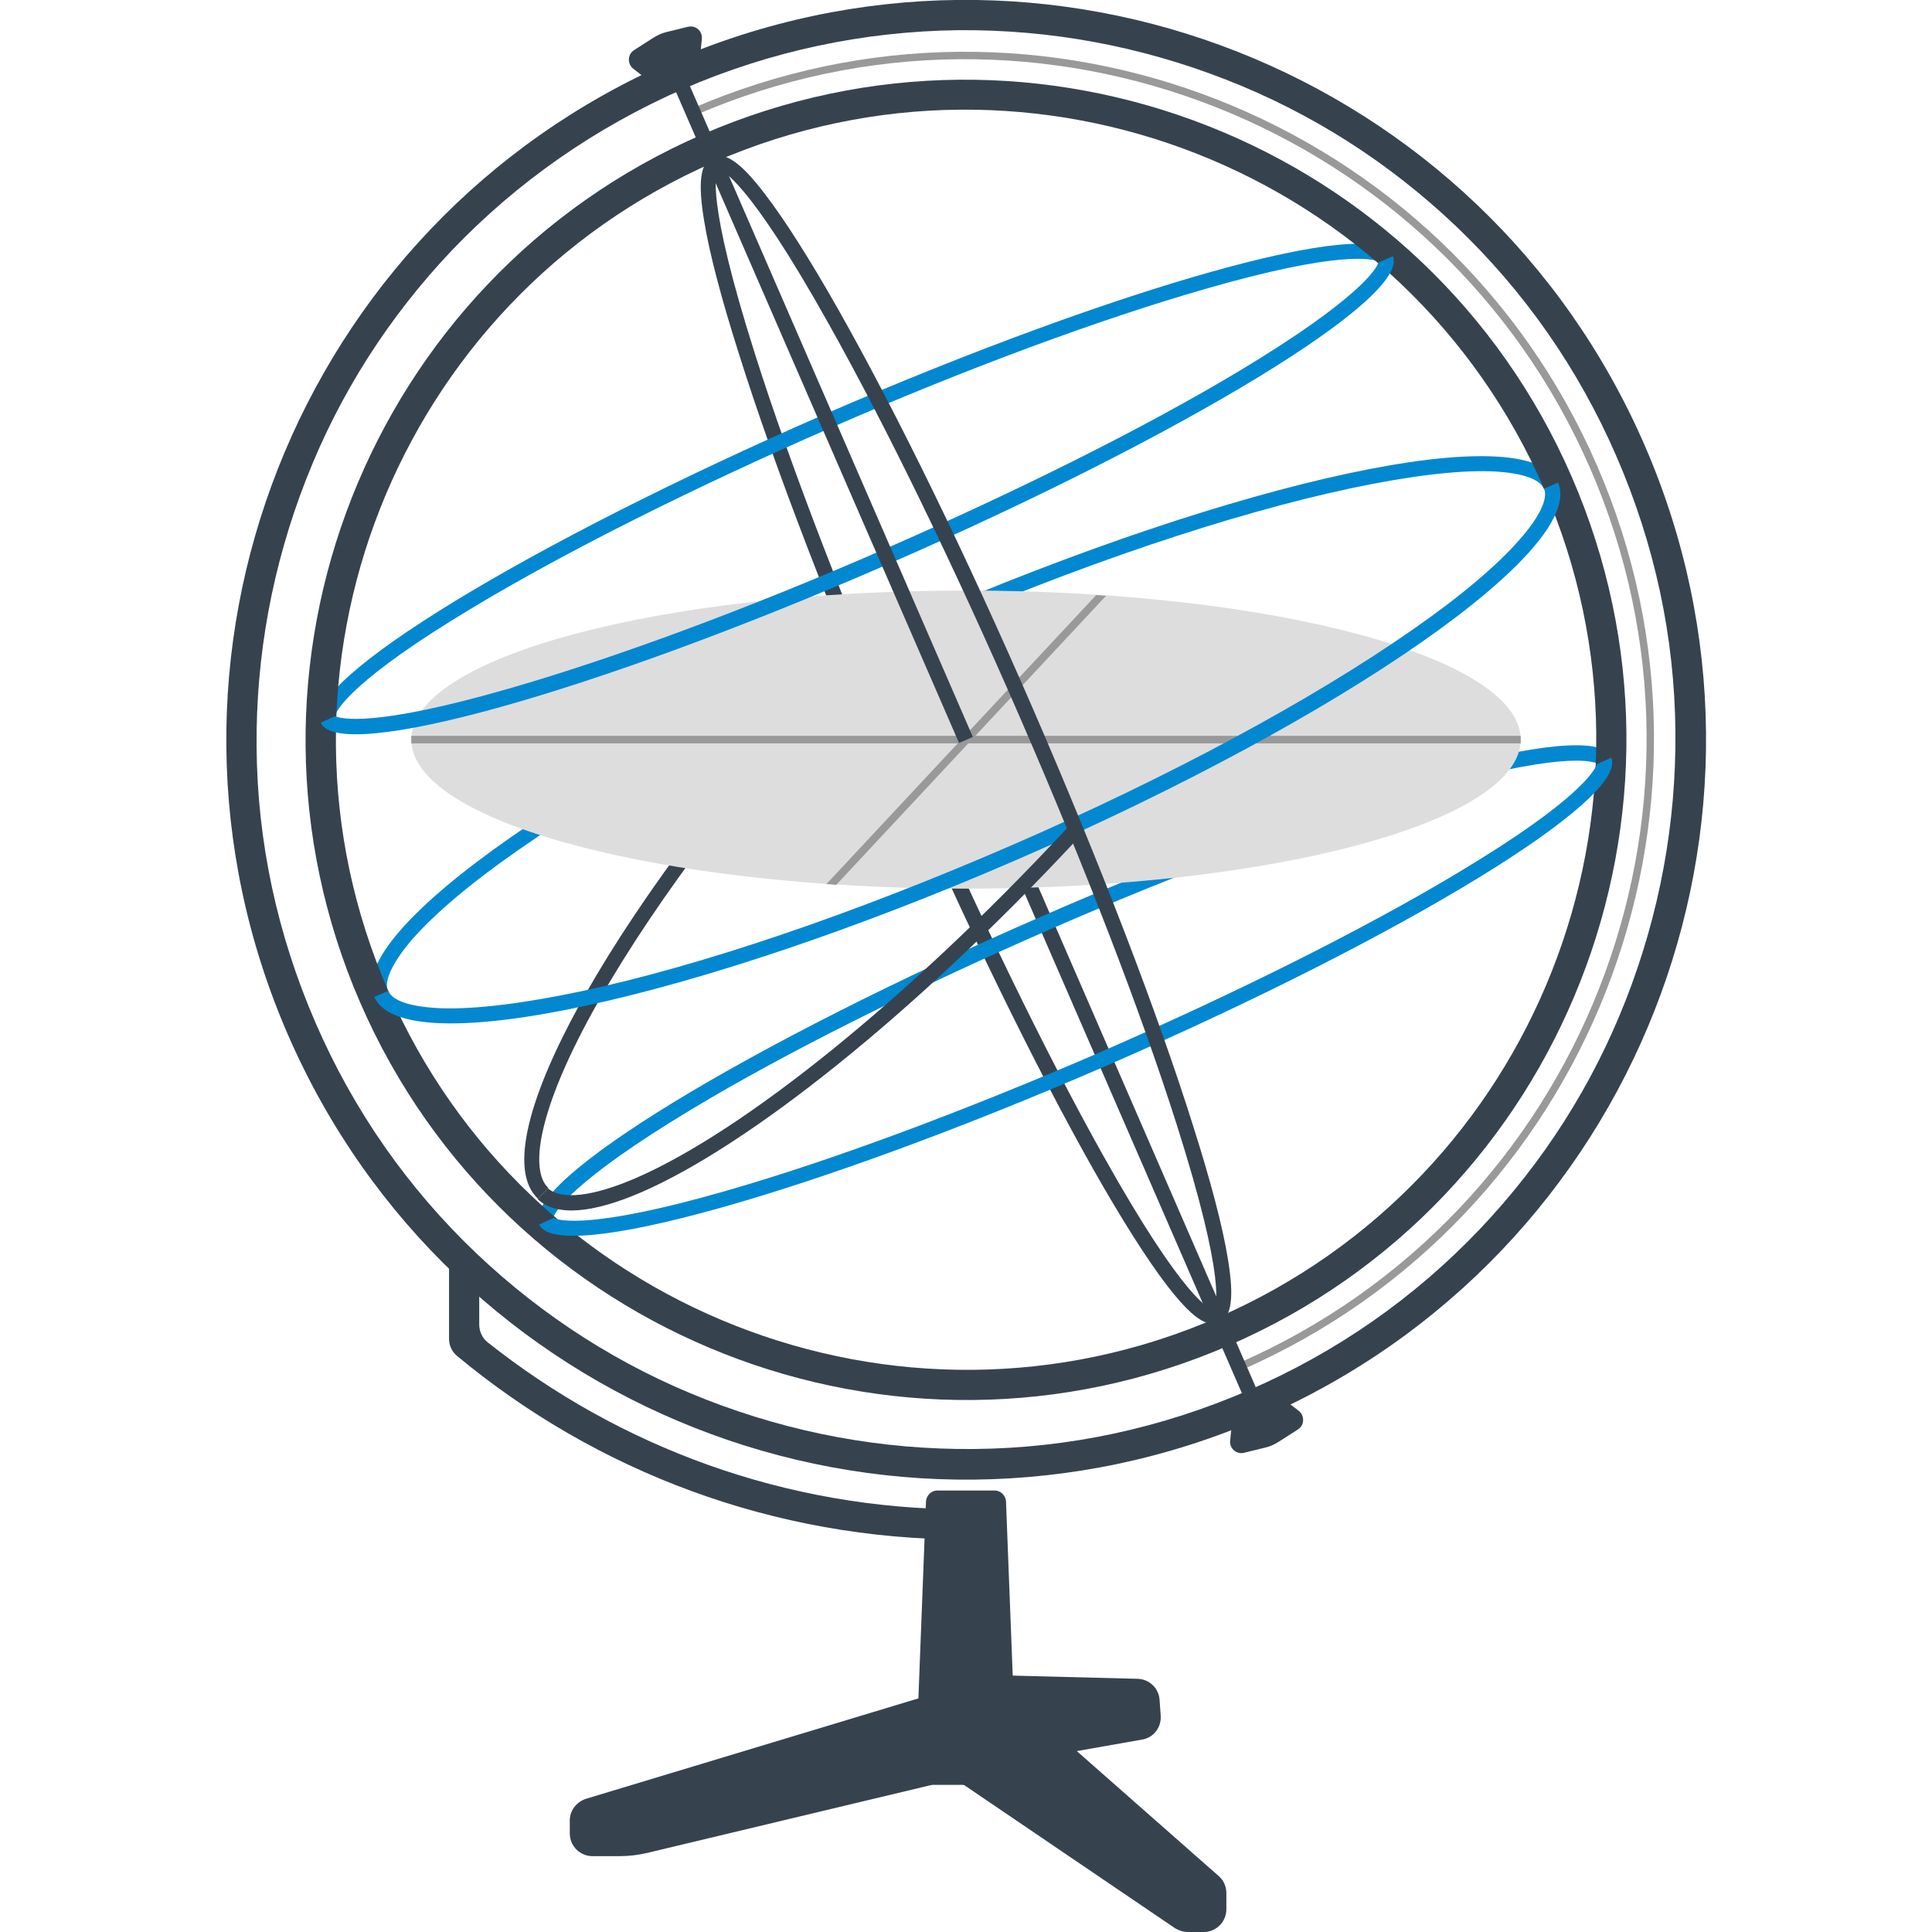
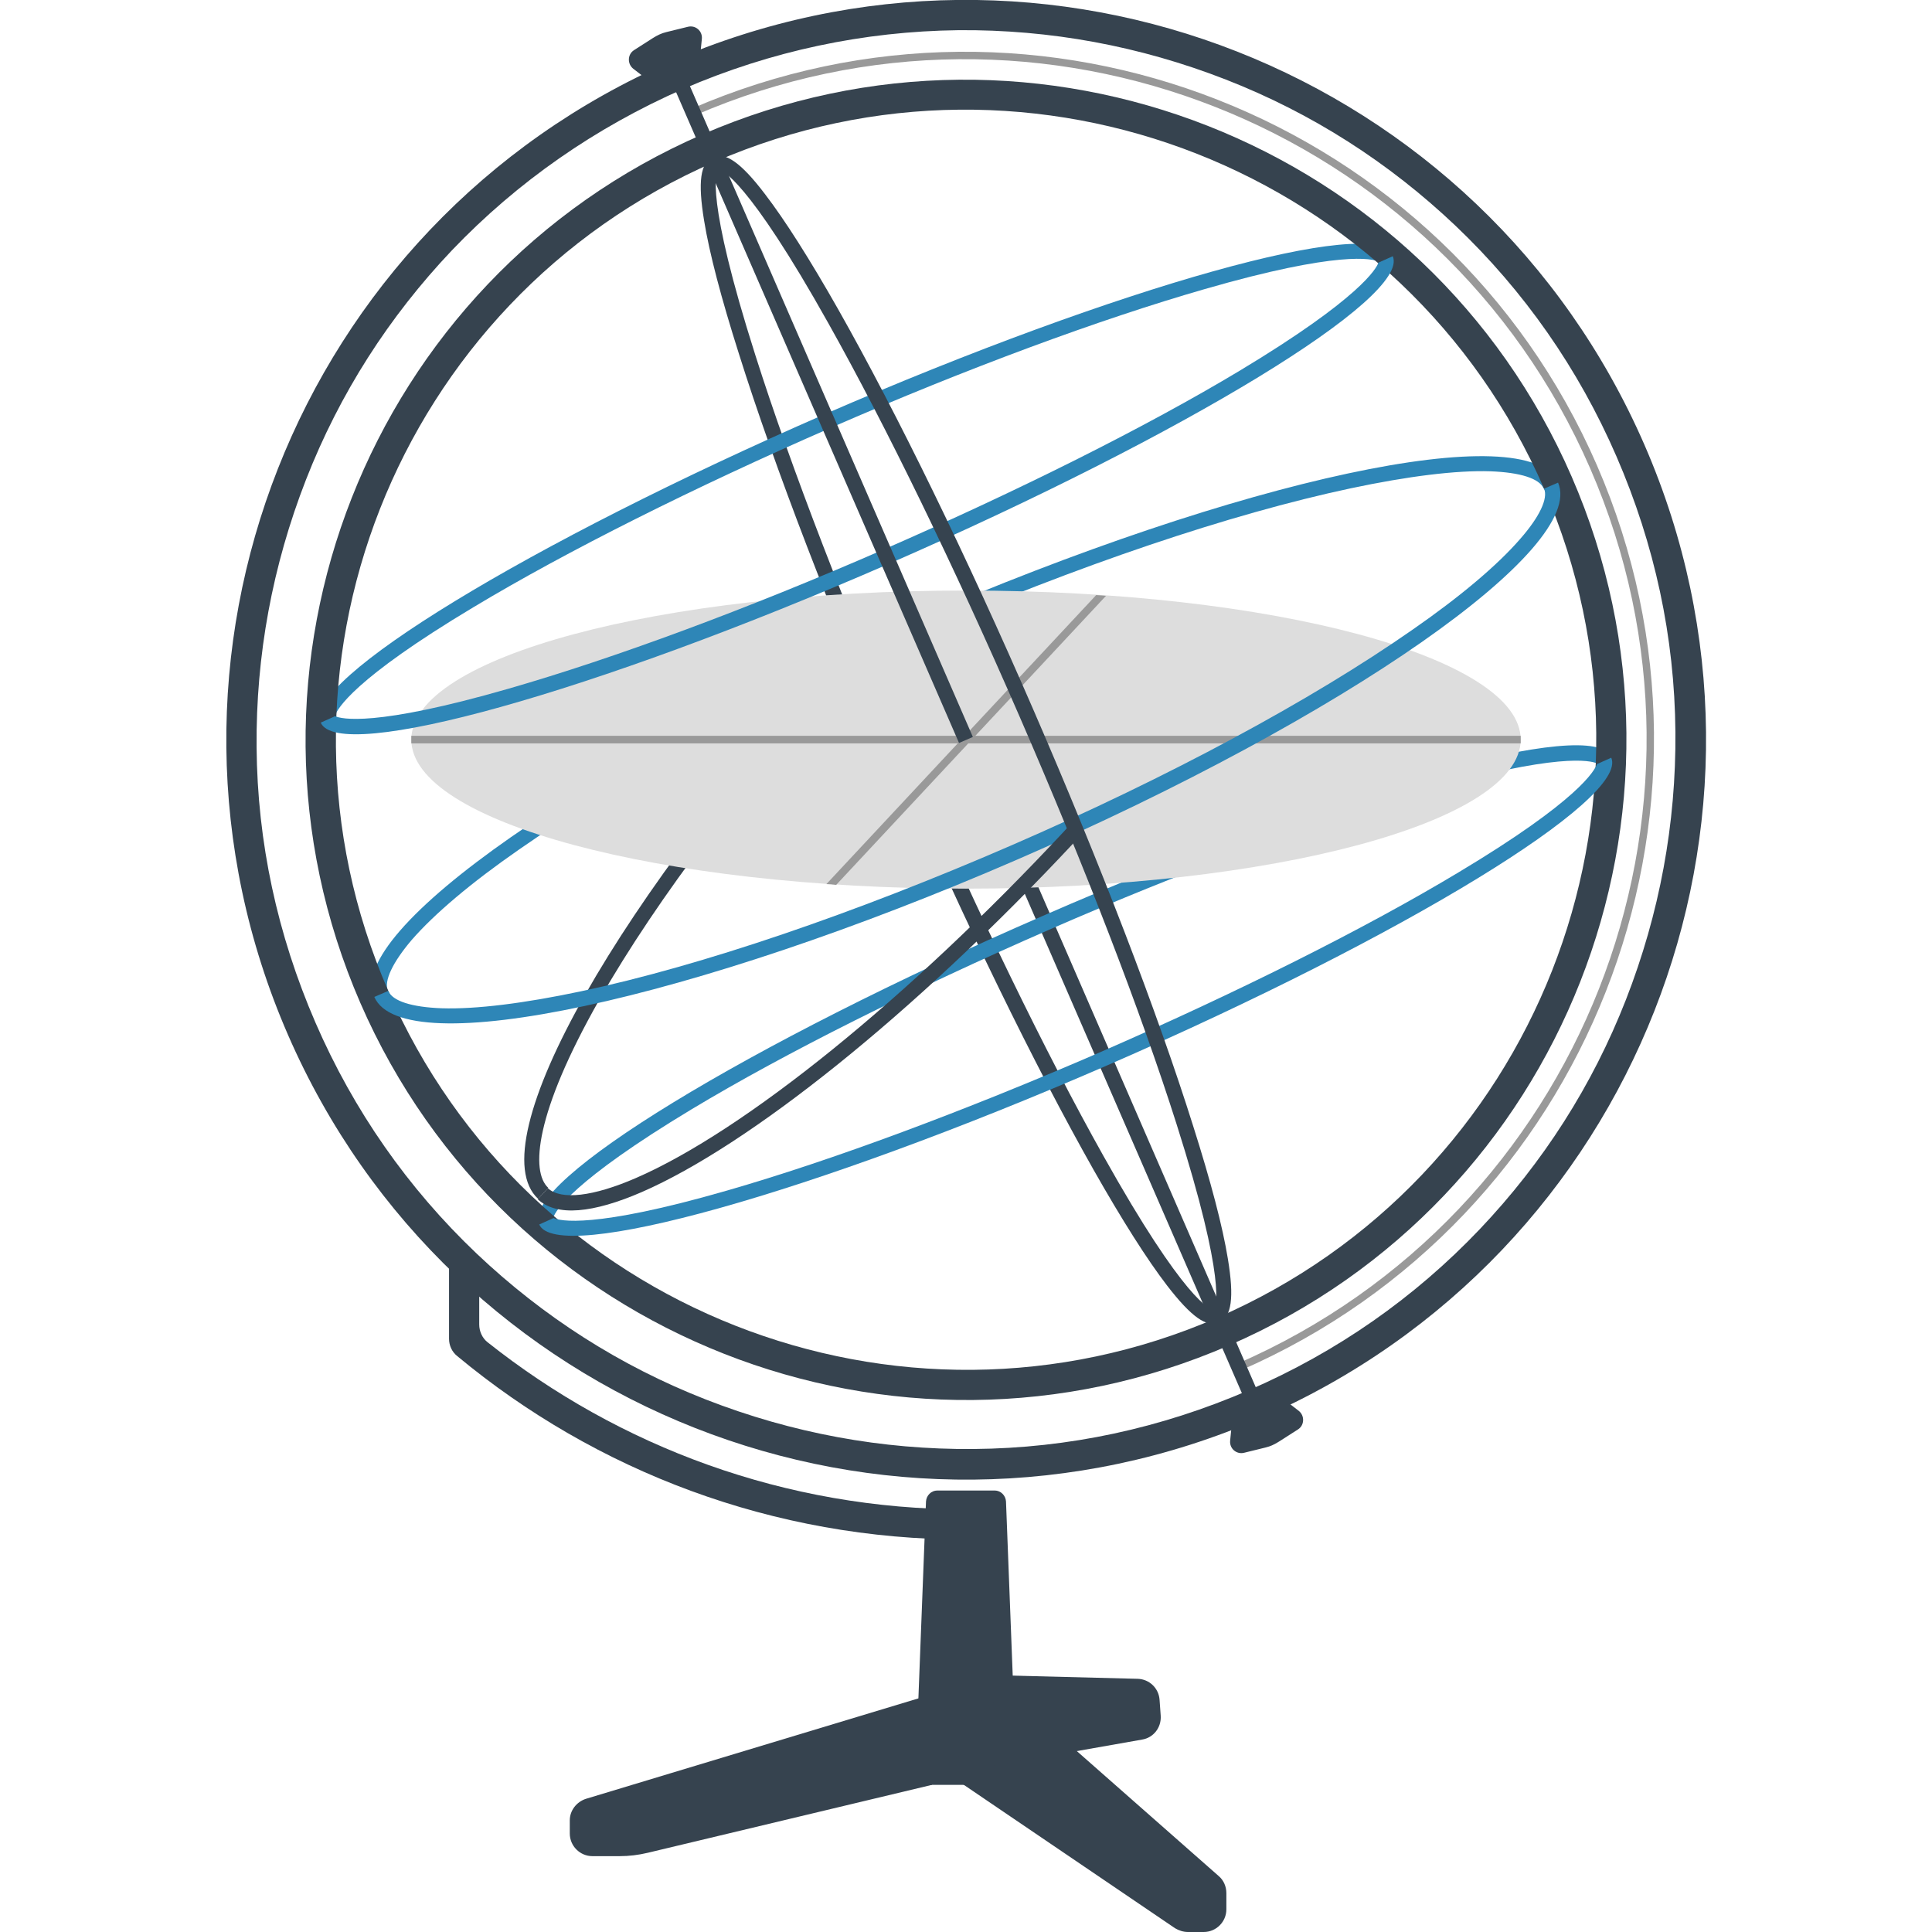
<svg xmlns="http://www.w3.org/2000/svg" version="1.1" x="0" y="0" viewBox="0 0 512 512" xml:space="preserve">
-   <style type="text/css">.st0{fill:#999}.st1{fill:#36434f}.st2{fill:#0288d1}</style>
+   <style type="text/css">.st0{fill:#999}.st1{fill:#36434f}.st2{fill:#2e86b7}</style>
  <path class="st0" d="M183.3 28.8l.8 1.8C275.3-9 381.7 33 421.4 124.1c39.7 91.2-2.3 197.6-93.5 237.3l.8 1.8c92.2-40.1 134.6-147.7 94.5-239.9S275.5-11.2 183.3 28.8z" />
  <path class="st1" d="M254.18 196.84l3.669-1.594 78.145 179.751-3.668 1.595z" />
  <path class="st1" d="M321.7 347.2c-.9-.1-7.7-2.3-29.3-40.9-15.3-27.3-33.3-64.3-50.6-104.1s-32.1-78.1-41.6-108c-13.4-42.1-10.4-48.6-9.9-49.3l-1.4-3.2c-3.3 1.4-4 6.5-2.3 16.8 1.4 8.6 4.5 20.4 9.2 35.2 9.5 30.2 24.6 69.4 42.3 110.2s36.1 78.5 51.7 106.1c7.6 13.4 14.2 23.8 19.5 30.7 6.4 8.3 10.5 11.2 13.8 9.8l-1.4-3.3z" />
  <path class="st2" d="M183.4 293.9c24.8-14.9 58.4-31.7 94.6-47.5s71.4-28.8 99.2-36.8c35.7-10.3 44.4-8 46-7.3l3.8-1.7c-4.7-10.9-72.2 7.9-150.6 42.1-78.5 34.1-138.2 70.6-133.5 81.5l3.8-1.7c.5-1.5 4.8-9.4 36.7-28.6z" />
  <path class="st1" d="M158.8 265c15.4-27 39.7-59.1 68.8-90.5l-1.7-4C164 237.2 126.7 303 142.6 317.7l2.7-2.9c-4.7-4.3-3.6-19.7 13.5-49.8z" />
  <path class="st2" d="M242.2 164.4c-86.6 37.7-150.7 82.4-143.1 99.8l3.7-1.6c-1.1-2.6 1.2-7.5 6.3-13.5 6-6.9 15.8-15.2 28.5-24 26.8-18.7 64.5-39 106.2-57.1S326 136.2 358 129.4c15.1-3.2 27.9-4.8 37-4.5 7.9.3 13 1.9 14.1 4.6l3.7-1.6c-7.6-17.5-83.9-1.1-170.6 36.5zm-23.7-54.6C140.1 144 80.3 180.4 85 191.3l3.8-1.7c.6-1.7 4.8-9.6 36.7-28.7 24.8-14.9 58.4-31.7 94.6-47.5s71.4-28.8 99.2-36.8c35.7-10.3 44.4-8 46-7.3l3.8-1.7c-4.7-10.7-72.1 8.1-150.6 42.2z" />
  <path class="st1" d="M344.2 373.9c1.6 1.3 1.5 3.8-.2 4.9l-5 3.2c-1.1.7-2.3 1.3-3.6 1.6l-5.7 1.4c-2 .5-3.9-1.1-3.7-3.2l.6-6 6.4-2.8 6.4-2.8 4.8 3.7zM186 10.3c.2-2.1-1.7-3.7-3.7-3.2l-5.7 1.4c-1.3.3-2.5.9-3.6 1.6l-5 3.2c-1.7 1.1-1.8 3.6-.2 4.9l4.8 3.7 6.4-2.8 6.4-2.8.6-6zm139.8 346.2C237.3 395 134 354.3 95.5 265.8S97.7 74 186.2 35.6s191.8 2.2 230.3 90.7-2.2 191.8-90.7 230.2zM189.4 42.9C105 79.6 66.1 178.2 102.9 262.6c36.7 84.4 135.3 123.3 219.7 86.6s123.3-135.3 86.6-219.7C372.4 45 273.9 6.2 189.4 42.9z" />
  <path class="st1" d="M181 23.6C204.3 13.5 228.9 8.3 254 8c24.3-.2 48.1 4.2 70.9 13.1s43.2 22 60.8 38.7c18.2 17.3 32.6 37.9 42.7 61.2s15.4 47.8 15.6 73c.2 24.3-4.2 48.1-13.1 70.9s-22 43.2-38.7 60.8c-17.3 18.2-37.9 32.6-61.2 42.7-23.3 10.1-47.8 15.4-73 15.6-24.3.2-48.1-4.2-70.9-13.1s-43.2-22-60.8-38.7c-18.2-17.3-32.6-37.9-42.7-61.2-10.1-23.3-15.4-47.8-15.6-73-.2-24.3 4.2-48.1 13.1-70.9s22-43.2 38.7-60.8c17.4-18.2 38-32.5 61.2-42.7m-3.2-7.3C78.6 59.5 33.1 174.9 76.3 274.2S234.9 419 334.2 375.8 479 217.2 435.8 117.9 277.1-26.9 177.8 16.3z" />
  <ellipse cx="256" cy="196" rx="147" ry="39.5" fill="#ddd" />
  <path class="st0" d="M109 195v2h294v-2H109z" />
  <path class="st0" d="M221.6 234.5l71.5-76.6c-.9-.1-1.7-.1-2.6-.2L219 234.3c.8 0 1.7.1 2.6.2z" />
  <path class="st2" d="M328.6 98.2c-24.8 14.9-58.4 31.7-94.6 47.5s-71.4 28.8-99.2 36.8c-35.7 10.3-44.4 8-46 7.3l-3.8 1.7c4.7 10.9 72.2-7.9 150.6-42.1s138.2-70.6 133.5-81.5l-3.8 1.7c-.5 1.5-4.8 9.4-36.7 28.6zm74.2 44.7c-6 6.9-15.8 15.2-28.5 24-26.8 18.7-64.5 39-106.2 57.1S186 255.9 154 262.7c-15.1 3.2-27.9 4.8-37 4.5-7.9-.3-13-1.9-14.1-4.6l-3.7 1.6c7.6 17.5 84 1.1 170.6-36.5s150.7-82.4 143.1-99.8l-3.7 1.6c1.1 2.6-1.2 7.5-6.4 13.4zM293.5 282.3c78.5-34.1 138.2-70.6 133.5-81.5l-3.8 1.7c-.6 1.7-4.8 9.6-36.7 28.7-24.8 14.9-58.4 31.7-94.6 47.5-36.2 15.7-71.4 28.8-99.2 36.8-35.7 10.3-44.4 8-46 7.3l-3.8 1.7c4.7 10.7 72.1-8.1 150.6-42.2z" />
  <path class="st1" d="M219.6 85.8c15.3 27.3 33.3 64.3 50.6 104.1s32.1 78.1 41.6 108c13.4 42.1 10.4 48.6 9.9 49.3l1.4 3.2c3.3-1.4 4-6.5 2.3-16.8-1.4-8.6-4.5-20.4-9.2-35.2-9.5-30.2-24.6-69.4-42.3-110.2s-36.1-78.5-51.7-106.1c-7.6-13.4-14.2-23.8-19.5-30.7-6.3-8.3-10.5-11.2-13.8-9.8l1.4 3.2c.9.2 7.7 2.4 29.3 41z" />
  <path class="st1" d="M176.007 17.144l3.669-1.595L257.82 195.3l-3.668 1.595zM168.5 312.2c-11.3 4.9-19.8 5.9-23.3 2.7l-2.7 2.9c5 4.7 14.7 3.7 27.6-1.9 28.2-12.3 71.7-46.7 114.8-92.9.3-.3.6-.7.9-1l-1.7-4c-.7.8-1.4 1.5-2.1 2.3-41.2 44.2-84.7 79.4-113.5 91.9zM127 351v-16h-8v19.8c0 1.8.8 3.5 2.2 4.6C157.8 389.8 204.8 408 256 408v-8c-47.9 0-91.9-16.6-126.8-44.3-1.4-1.1-2.2-2.9-2.2-4.7z" />
  <path class="st1" d="M266.6 397.9c-.1-1.6-1.4-2.9-3-2.9h-15.2c-1.6 0-2.9 1.3-3 2.9l-2.9 75.1h27l-2.9-75.1z" />
  <path class="st1" d="M247 449l-91.7 27.7c-2.5.8-4.3 3.1-4.3 5.7v3.5c0 3.3 2.7 6 6 6h7.2c2.5 0 5-.3 7.5-.9l75.3-18v-24zm19-2l57 50.2c1.3 1.1 2 2.8 2 4.5v4.3c0 3.3-2.7 6-6 6h-4.2c-1.2 0-2.4-.4-3.4-1L251 470l15-23z" />
  <path class="st1" d="M266 444l35.5.9c3.1.1 5.6 2.5 5.8 5.6l.3 4.2c.2 3.1-1.9 5.8-4.9 6.3l-39.7 7 3-24z" />
</svg>
